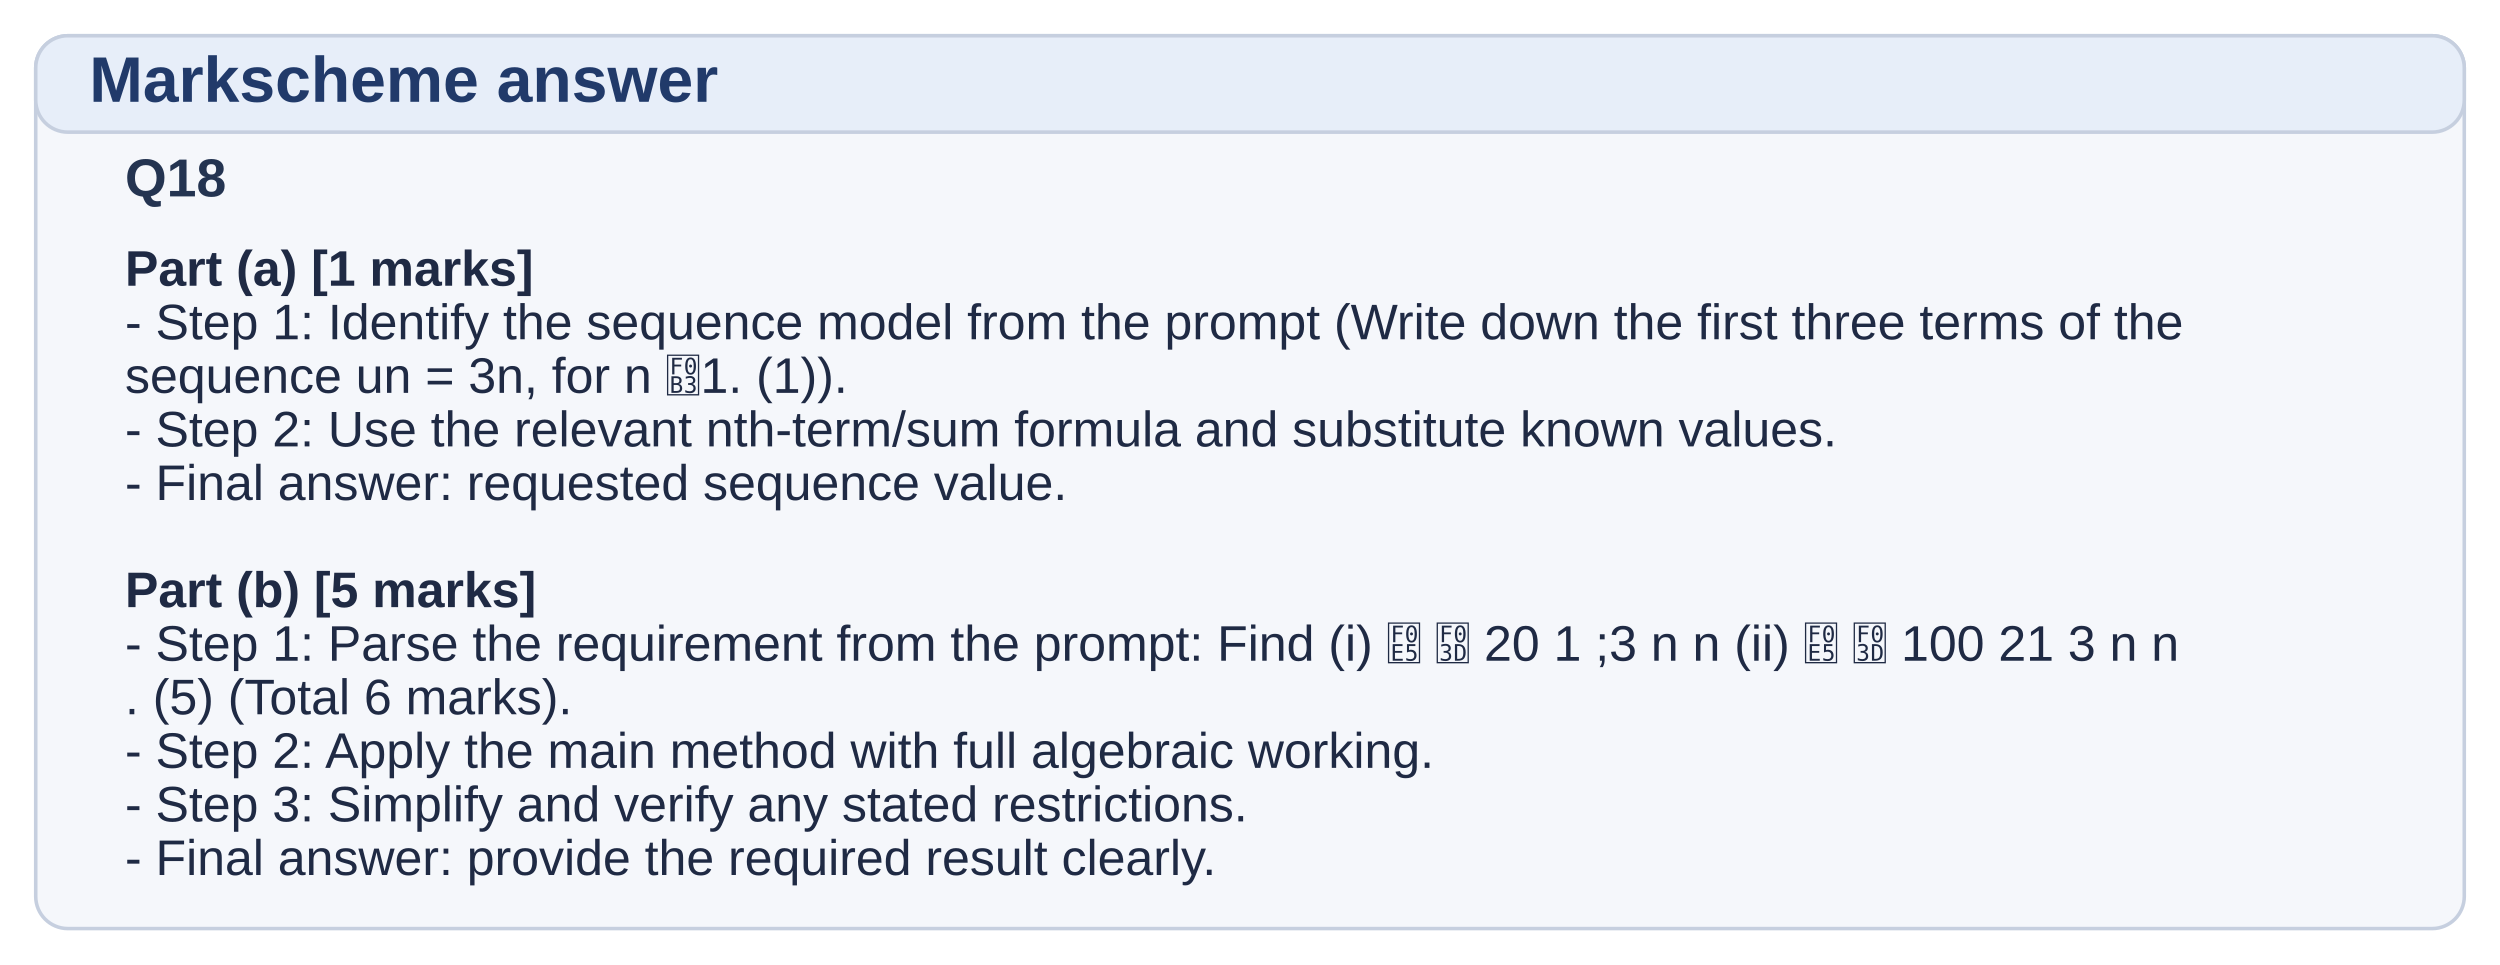
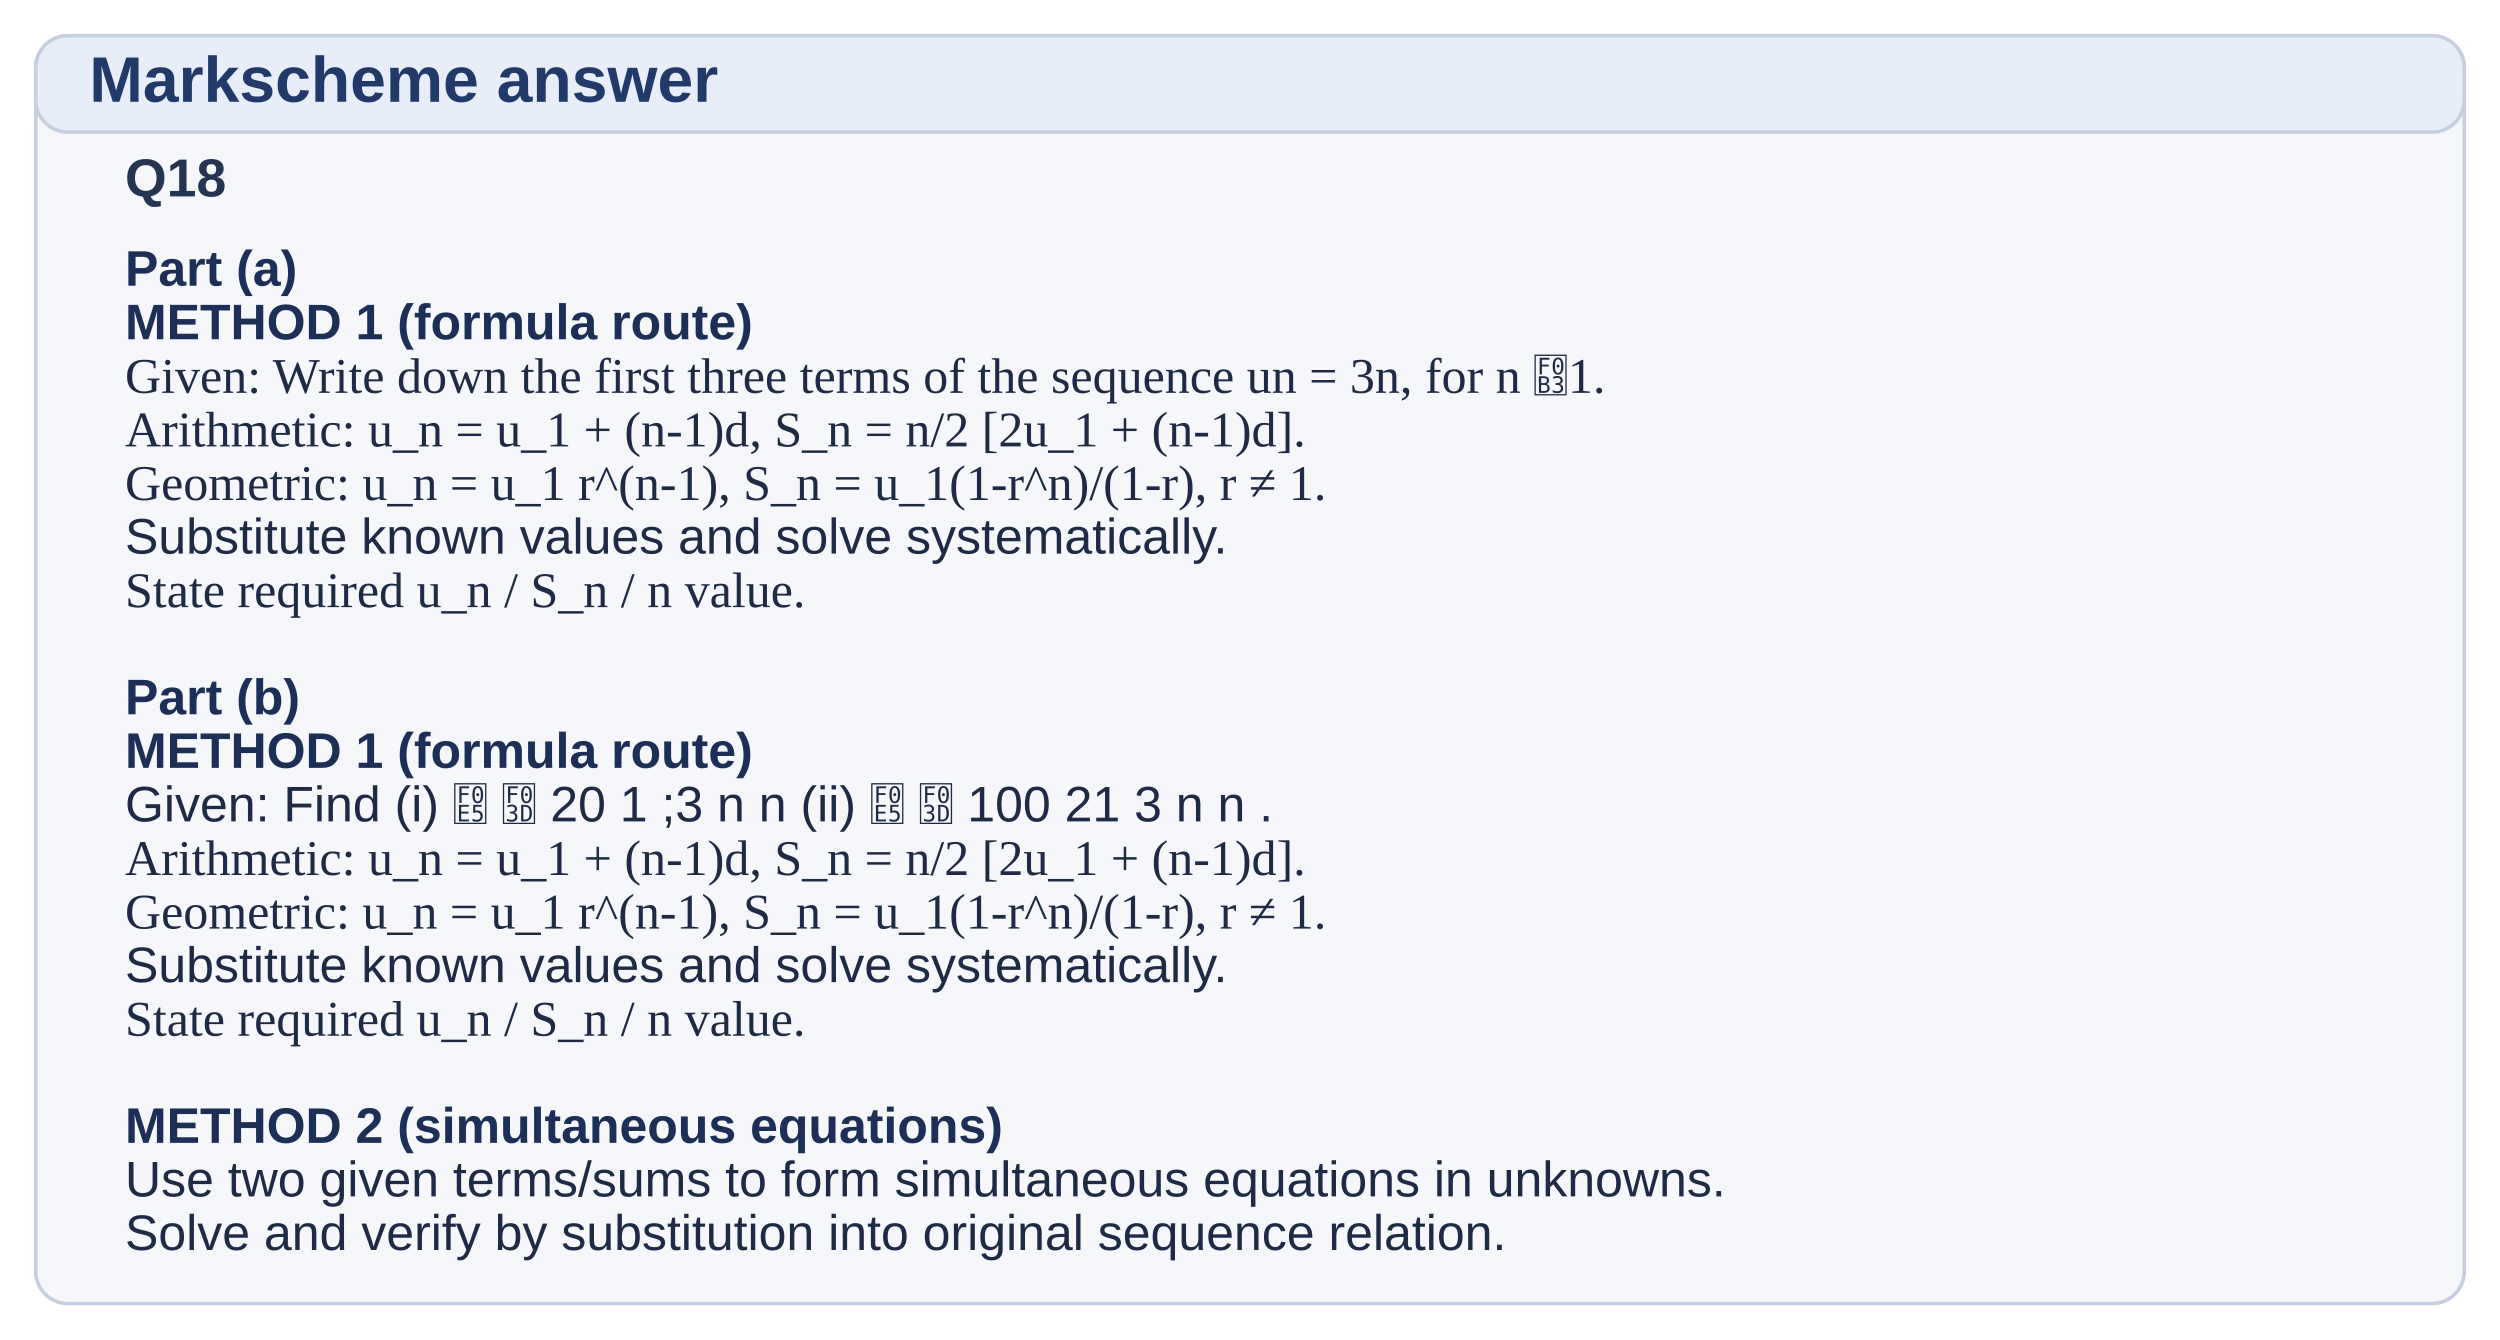
- <svg xmlns="http://www.w3.org/2000/svg" width="1400" height="540" viewBox="0 0 1400 540">
-   <rect x="20" y="20" width="1360" height="500" rx="18" ry="18" fill="#f5f7fb" stroke="#c6cfdf" stroke-width="2" />
+ <svg xmlns="http://www.w3.org/2000/svg" width="1400" height="750" viewBox="0 0 1400 750">
+   <rect x="20" y="20" width="1360" height="710" rx="18" ry="18" fill="#f5f7fb" stroke="#c6cfdf" stroke-width="2" />
  <rect x="20" y="20" width="1360" height="54" rx="18" ry="18" fill="#e7eef9" stroke="#c6cfdf" stroke-width="2" />
  <text x="50" y="57" font-family="Arial, Helvetica, sans-serif" font-size="36" font-weight="700" fill="#213a6a">Markscheme answer</text>
  <text x="70" y="110" font-family="Arial, Helvetica, sans-serif" font-size="30" font-weight="700" fill="#243451">Q18</text>
-   <text x="70" y="160" font-family="Arial, Helvetica, sans-serif" font-size="28" font-weight="700" fill="#1f2a44">Part (a) [1 marks]</text>
-   <text x="70" y="190" font-family="Arial, Helvetica, sans-serif" font-size="28" font-weight="500" fill="#1f2a44">- Step 1: Identify the sequence model from the prompt (Write down the first three terms of the</text>
-   <text x="70" y="220" font-family="Arial, Helvetica, sans-serif" font-size="28" font-weight="500" fill="#1f2a44">sequence un = 3n, for n 1. (1)).</text>
-   <text x="70" y="250" font-family="Arial, Helvetica, sans-serif" font-size="28" font-weight="500" fill="#1f2a44">- Step 2: Use the relevant nth-term/sum formula and substitute known values.</text>
-   <text x="70" y="280" font-family="Arial, Helvetica, sans-serif" font-size="28" font-weight="500" fill="#1f2a44">- Final answer: requested sequence value.</text>
-   <text x="70" y="310" font-family="Arial, Helvetica, sans-serif" font-size="28" font-weight="500" fill="#1f2a44"> </text>
-   <text x="70" y="340" font-family="Arial, Helvetica, sans-serif" font-size="28" font-weight="700" fill="#1f2a44">Part (b) [5 marks]</text>
-   <text x="70" y="370" font-family="Arial, Helvetica, sans-serif" font-size="28" font-weight="500" fill="#1f2a44">- Step 1: Parse the requirement from the prompt: Find (i)   20 1 ;3 n n (ii)   100 21 3 n n</text>
-   <text x="70" y="400" font-family="Arial, Helvetica, sans-serif" font-size="28" font-weight="500" fill="#1f2a44">. (5) (Total 6 marks).</text>
-   <text x="70" y="430" font-family="Arial, Helvetica, sans-serif" font-size="28" font-weight="500" fill="#1f2a44">- Step 2: Apply the main method with full algebraic working.</text>
-   <text x="70" y="460" font-family="Arial, Helvetica, sans-serif" font-size="28" font-weight="500" fill="#1f2a44">- Step 3: Simplify and verify any stated restrictions.</text>
-   <text x="70" y="490" font-family="Arial, Helvetica, sans-serif" font-size="28" font-weight="500" fill="#1f2a44">- Final answer: provide the required result clearly.</text>
+   <text x="70" y="160" font-family="Arial, Helvetica, sans-serif" font-size="28" font-weight="700" fill="#1d2f57">Part (a)</text>
+   <text x="70" y="190" font-family="Arial, Helvetica, sans-serif" font-size="28" font-weight="700" fill="#1d2f57">METHOD 1 (formula route)</text>
+   <text x="70" y="220" font-family="Cambria Math, STIX Two Math, Times New Roman, serif" font-size="28" font-weight="500" fill="#1f2a44">Given: Write down the first three terms of the sequence un = 3n, for n 1.</text>
+   <text x="70" y="250" font-family="Cambria Math, STIX Two Math, Times New Roman, serif" font-size="28" font-weight="500" fill="#1f2a44">Arithmetic: u_n = u_1 + (n-1)d,  S_n = n/2 [2u_1 + (n-1)d].</text>
+   <text x="70" y="280" font-family="Cambria Math, STIX Two Math, Times New Roman, serif" font-size="28" font-weight="500" fill="#1f2a44">Geometric: u_n = u_1 r^(n-1),  S_n = u_1(1-r^n)/(1-r), r ≠ 1.</text>
+   <text x="70" y="310" font-family="Arial, Helvetica, sans-serif" font-size="28" font-weight="500" fill="#1f2a44">Substitute known values and solve systematically.</text>
+   <text x="70" y="340" font-family="Cambria Math, STIX Two Math, Times New Roman, serif" font-size="28" font-weight="500" fill="#1f2a44">State required u_n / S_n / n value.</text>
+   <text x="70" y="370" font-family="Arial, Helvetica, sans-serif" font-size="28" font-weight="500" fill="#1f2a44"> </text>
+   <text x="70" y="400" font-family="Arial, Helvetica, sans-serif" font-size="28" font-weight="700" fill="#1d2f57">Part (b)</text>
+   <text x="70" y="430" font-family="Arial, Helvetica, sans-serif" font-size="28" font-weight="700" fill="#1d2f57">METHOD 1 (formula route)</text>
+   <text x="70" y="460" font-family="Arial, Helvetica, sans-serif" font-size="28" font-weight="500" fill="#1f2a44">Given: Find (i)   20 1 ;3 n n (ii)   100 21 3 n n .</text>
+   <text x="70" y="490" font-family="Cambria Math, STIX Two Math, Times New Roman, serif" font-size="28" font-weight="500" fill="#1f2a44">Arithmetic: u_n = u_1 + (n-1)d,  S_n = n/2 [2u_1 + (n-1)d].</text>
+   <text x="70" y="520" font-family="Cambria Math, STIX Two Math, Times New Roman, serif" font-size="28" font-weight="500" fill="#1f2a44">Geometric: u_n = u_1 r^(n-1),  S_n = u_1(1-r^n)/(1-r), r ≠ 1.</text>
+   <text x="70" y="550" font-family="Arial, Helvetica, sans-serif" font-size="28" font-weight="500" fill="#1f2a44">Substitute known values and solve systematically.</text>
+   <text x="70" y="580" font-family="Cambria Math, STIX Two Math, Times New Roman, serif" font-size="28" font-weight="500" fill="#1f2a44">State required u_n / S_n / n value.</text>
+   <text x="70" y="610" font-family="Arial, Helvetica, sans-serif" font-size="28" font-weight="500" fill="#1f2a44"> </text>
+   <text x="70" y="640" font-family="Arial, Helvetica, sans-serif" font-size="28" font-weight="700" fill="#1d2f57">METHOD 2 (simultaneous equations)</text>
+   <text x="70" y="670" font-family="Arial, Helvetica, sans-serif" font-size="28" font-weight="500" fill="#1f2a44">Use two given terms/sums to form simultaneous equations in unknowns.</text>
+   <text x="70" y="700" font-family="Arial, Helvetica, sans-serif" font-size="28" font-weight="500" fill="#1f2a44">Solve and verify by substitution into original sequence relation.</text>
</svg>
